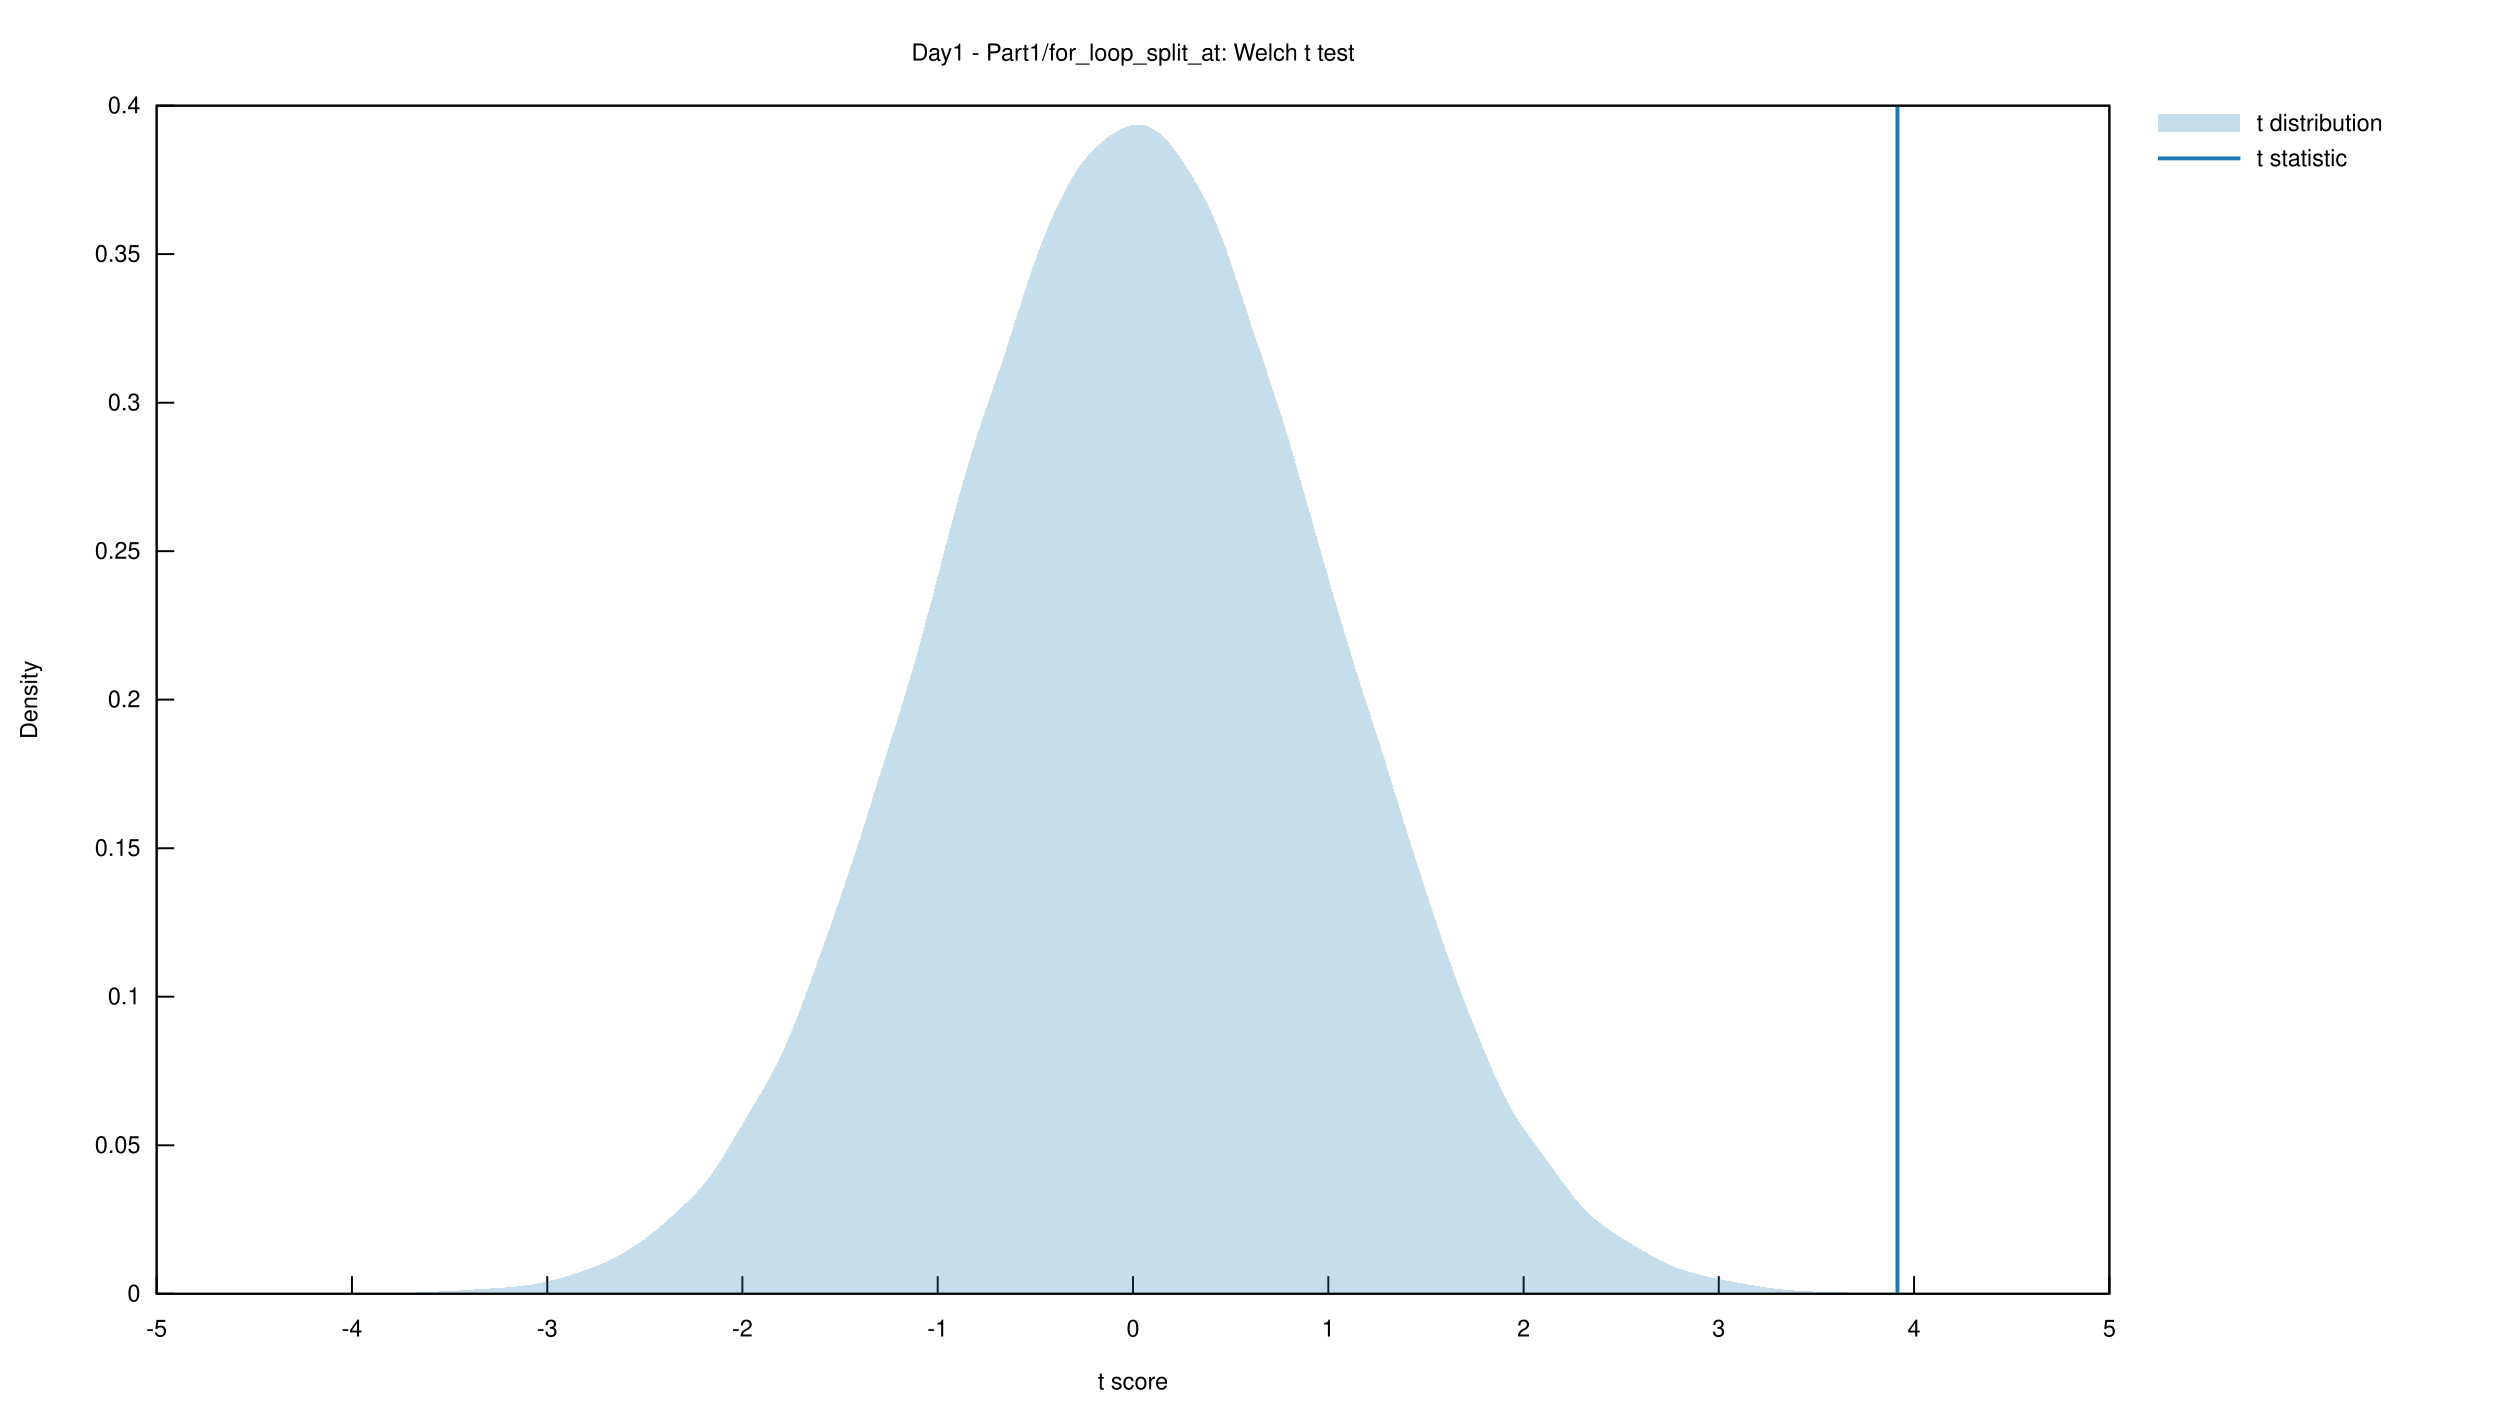
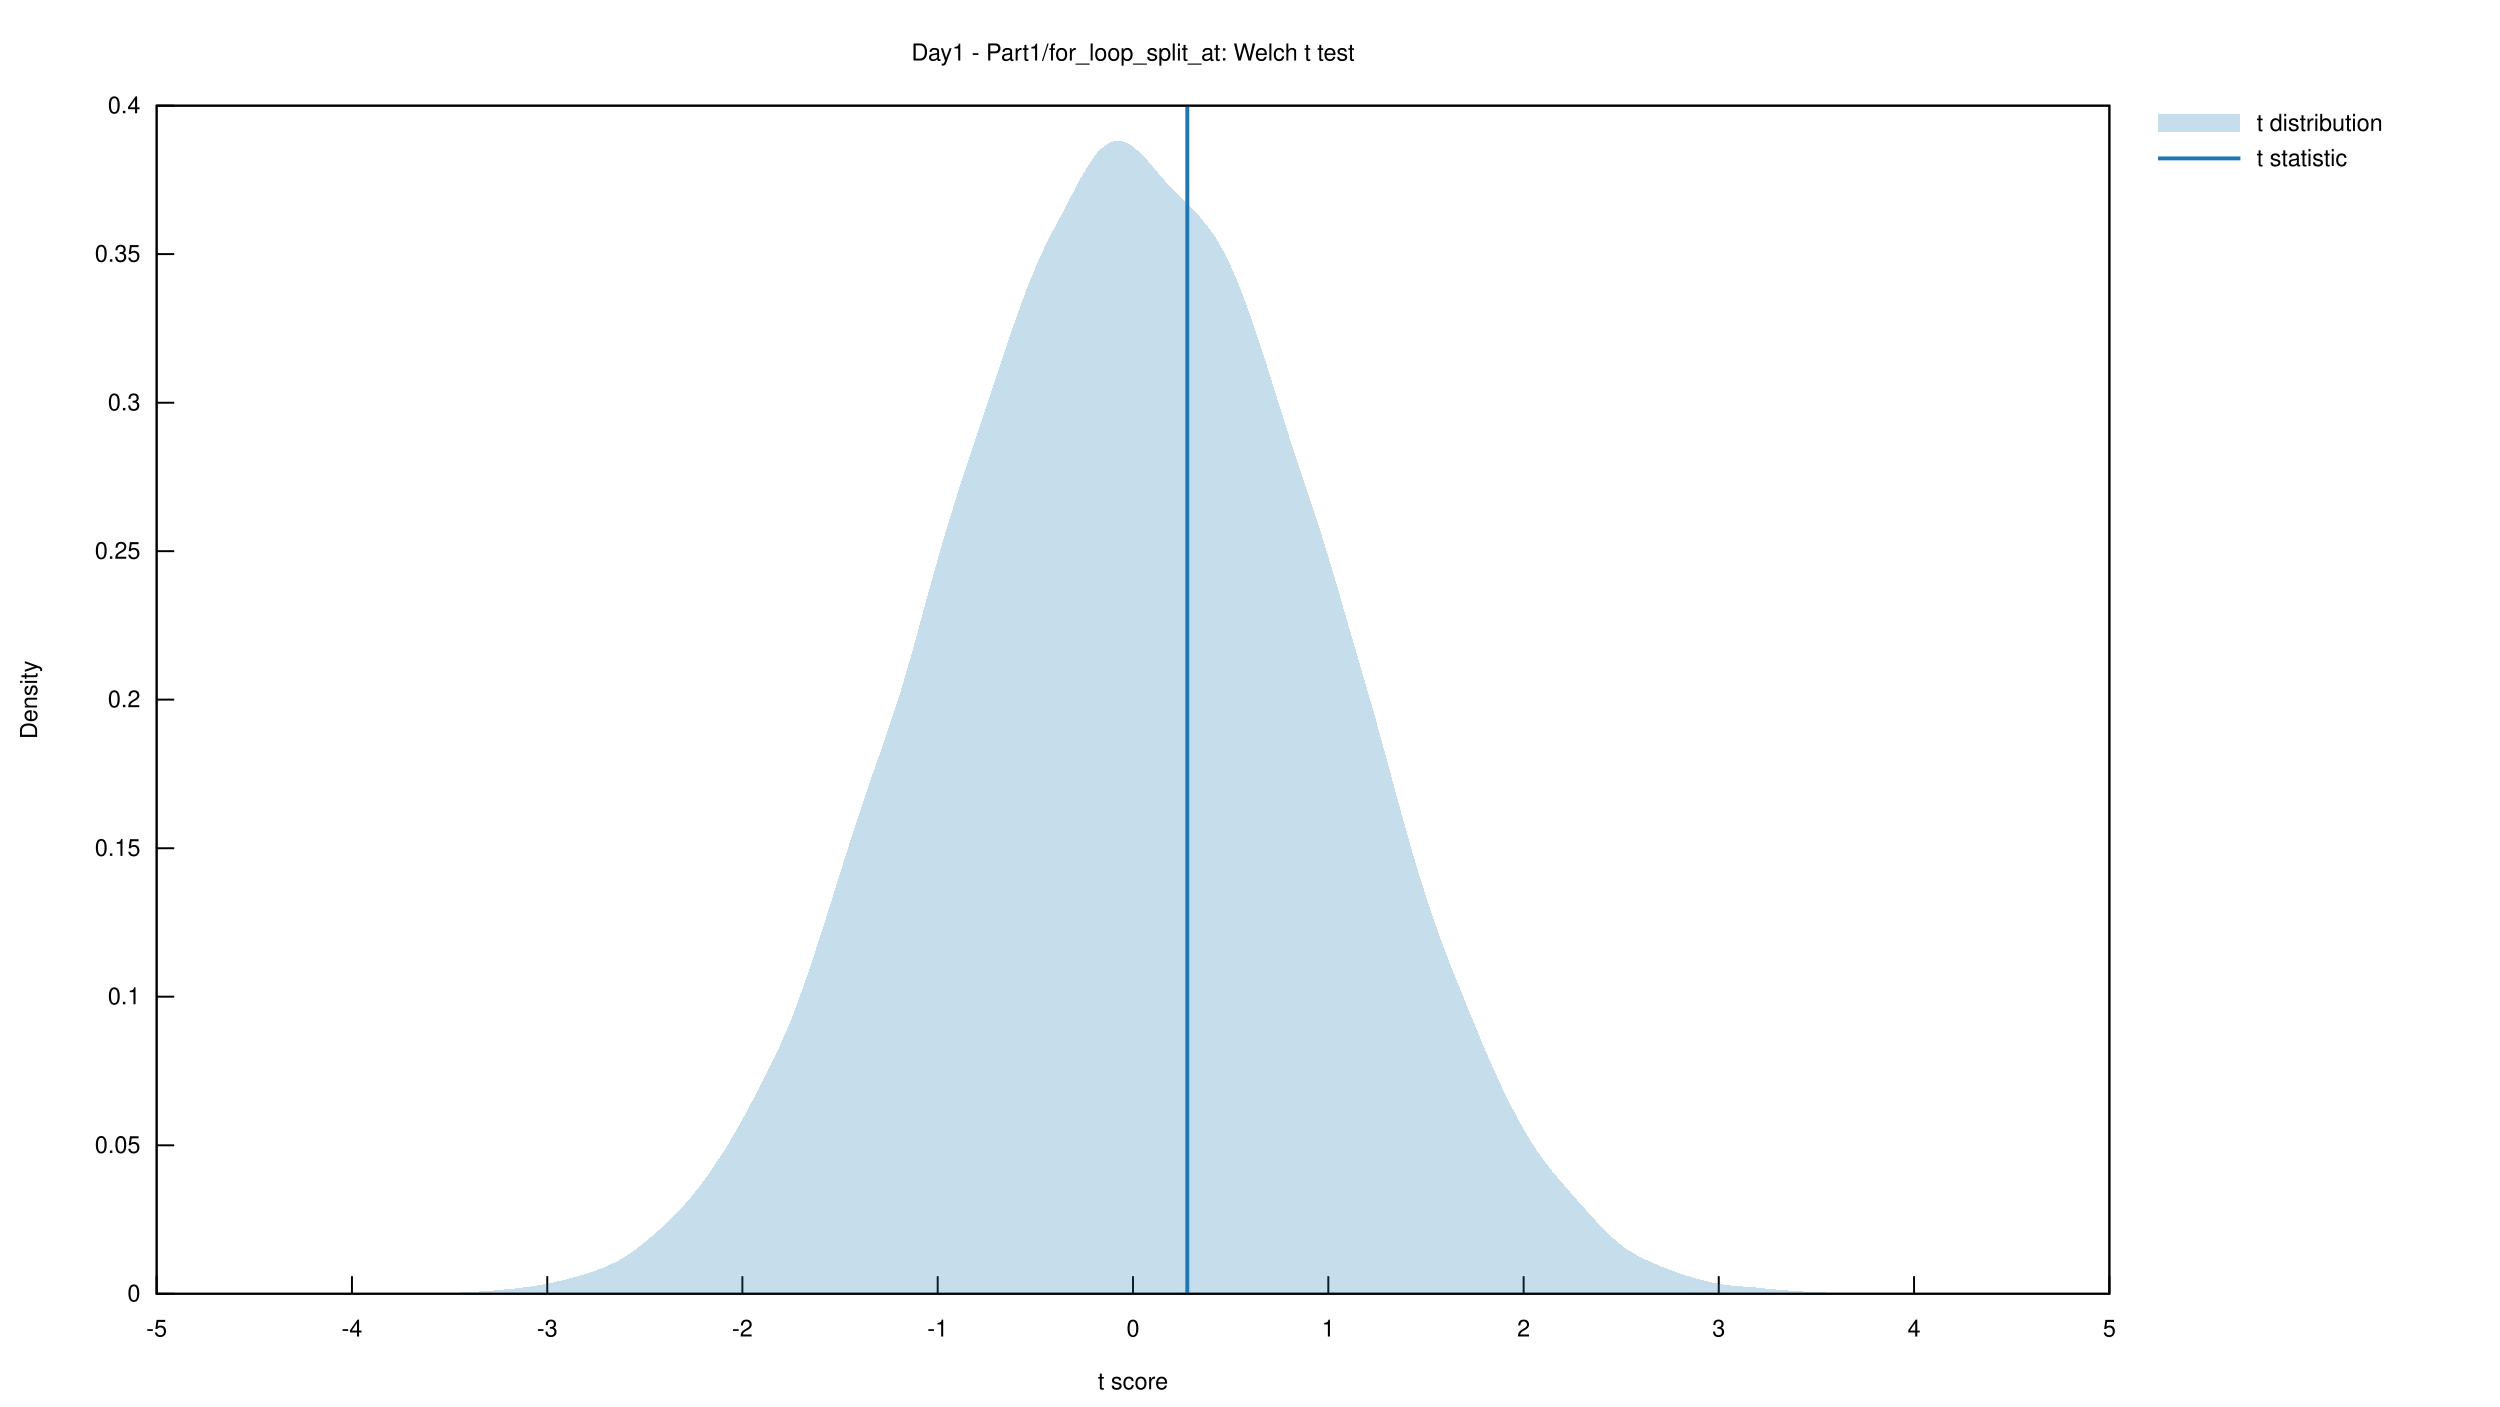
<svg xmlns="http://www.w3.org/2000/svg" xmlns:xlink="http://www.w3.org/1999/xlink" viewBox="0 0 1280 720">
  <g id="gnuplot_canvas">
    <rect x="0" y="0" width="1280" height="720" fill="none" />
    <defs>
      <circle id="gpDot" r="0.5" stroke-width="0.5" stroke="currentColor" />
      <path id="gpPt0" stroke-width="0.222" stroke="currentColor" d="M-1,0 h2 M0,-1 v2" />
      <path id="gpPt1" stroke-width="0.222" stroke="currentColor" d="M-1,-1 L1,1 M1,-1 L-1,1" />
      <path id="gpPt2" stroke-width="0.222" stroke="currentColor" d="M-1,0 L1,0 M0,-1 L0,1 M-1,-1 L1,1 M-1,1 L1,-1" />
      <rect id="gpPt3" stroke-width="0.222" stroke="currentColor" x="-1" y="-1" width="2" height="2" />
      <rect id="gpPt4" stroke-width="0.222" stroke="currentColor" fill="currentColor" x="-1" y="-1" width="2" height="2" />
      <circle id="gpPt5" stroke-width="0.222" stroke="currentColor" cx="0" cy="0" r="1" />
      <use xlink:href="#gpPt5" id="gpPt6" fill="currentColor" stroke="none" />
      <path id="gpPt7" stroke-width="0.222" stroke="currentColor" d="M0,-1.33 L-1.33,0.67 L1.33,0.67 z" />
      <use xlink:href="#gpPt7" id="gpPt8" fill="currentColor" stroke="none" />
      <use xlink:href="#gpPt7" id="gpPt9" stroke="currentColor" transform="rotate(180)" />
      <use xlink:href="#gpPt9" id="gpPt10" fill="currentColor" stroke="none" />
      <use xlink:href="#gpPt3" id="gpPt11" stroke="currentColor" transform="rotate(45)" />
      <use xlink:href="#gpPt11" id="gpPt12" fill="currentColor" stroke="none" />
      <path id="gpPt13" stroke-width="0.222" stroke="currentColor" d="M0,1.330 L1.265,0.411 L0.782,-1.067 L-0.782,-1.076 L-1.265,0.411 z" />
      <use xlink:href="#gpPt13" id="gpPt14" fill="currentColor" stroke="none" />
      <filter id="textbox" filterUnits="objectBoundingBox" x="0" y="0" height="1" width="1">
        <feFlood flood-color="white" flood-opacity="1" result="bgnd" />
        <feComposite in="SourceGraphic" in2="bgnd" operator="atop" />
      </filter>
      <filter id="greybox" filterUnits="objectBoundingBox" x="0" y="0" height="1" width="1">
        <feFlood flood-color="lightgrey" flood-opacity="1" result="grey" />
        <feComposite in="SourceGraphic" in2="grey" operator="atop" />
      </filter>
    </defs>
    <g fill="none" color="white" stroke="currentColor" stroke-width="1.00" stroke-linecap="butt" stroke-linejoin="miter">
</g>
    <g fill="none" color="black" stroke="currentColor" stroke-width="1.00" stroke-linecap="butt" stroke-linejoin="miter">
      <path stroke="black" d="M80.2,662.4 L89.2,662.4  " />
      <g transform="translate(71.9,666.3)" stroke="none" fill="black" font-family="Helvetica" font-size="12.00" text-anchor="end">
        <text>
          <tspan font-family="Helvetica"> 0</tspan>
        </text>
      </g>
    </g>
    <g fill="none" color="black" stroke="currentColor" stroke-width="1.00" stroke-linecap="butt" stroke-linejoin="miter">
      <path stroke="black" d="M80.2,586.4 L89.2,586.4  " />
      <g transform="translate(71.9,590.3)" stroke="none" fill="black" font-family="Helvetica" font-size="12.00" text-anchor="end">
        <text>
          <tspan font-family="Helvetica"> 0.05</tspan>
        </text>
      </g>
    </g>
    <g fill="none" color="black" stroke="currentColor" stroke-width="1.00" stroke-linecap="butt" stroke-linejoin="miter">
      <path stroke="black" d="M80.2,510.3 L89.2,510.3  " />
      <g transform="translate(71.9,514.2)" stroke="none" fill="black" font-family="Helvetica" font-size="12.00" text-anchor="end">
        <text>
          <tspan font-family="Helvetica"> 0.1</tspan>
        </text>
      </g>
    </g>
    <g fill="none" color="black" stroke="currentColor" stroke-width="1.00" stroke-linecap="butt" stroke-linejoin="miter">
      <path stroke="black" d="M80.2,434.3 L89.2,434.3  " />
      <g transform="translate(71.9,438.2)" stroke="none" fill="black" font-family="Helvetica" font-size="12.00" text-anchor="end">
        <text>
          <tspan font-family="Helvetica"> 0.15</tspan>
        </text>
      </g>
    </g>
    <g fill="none" color="black" stroke="currentColor" stroke-width="1.00" stroke-linecap="butt" stroke-linejoin="miter">
      <path stroke="black" d="M80.2,358.2 L89.2,358.2  " />
      <g transform="translate(71.9,362.1)" stroke="none" fill="black" font-family="Helvetica" font-size="12.00" text-anchor="end">
        <text>
          <tspan font-family="Helvetica"> 0.2</tspan>
        </text>
      </g>
    </g>
    <g fill="none" color="black" stroke="currentColor" stroke-width="1.00" stroke-linecap="butt" stroke-linejoin="miter">
      <path stroke="black" d="M80.2,282.2 L89.2,282.2  " />
      <g transform="translate(71.9,286.1)" stroke="none" fill="black" font-family="Helvetica" font-size="12.00" text-anchor="end">
        <text>
          <tspan font-family="Helvetica"> 0.25</tspan>
        </text>
      </g>
    </g>
    <g fill="none" color="black" stroke="currentColor" stroke-width="1.00" stroke-linecap="butt" stroke-linejoin="miter">
      <path stroke="black" d="M80.2,206.2 L89.2,206.2  " />
      <g transform="translate(71.9,210.1)" stroke="none" fill="black" font-family="Helvetica" font-size="12.00" text-anchor="end">
        <text>
          <tspan font-family="Helvetica"> 0.3</tspan>
        </text>
      </g>
    </g>
    <g fill="none" color="black" stroke="currentColor" stroke-width="1.00" stroke-linecap="butt" stroke-linejoin="miter">
      <path stroke="black" d="M80.2,130.1 L89.2,130.1  " />
      <g transform="translate(71.9,134.0)" stroke="none" fill="black" font-family="Helvetica" font-size="12.00" text-anchor="end">
        <text>
          <tspan font-family="Helvetica"> 0.35</tspan>
        </text>
      </g>
    </g>
    <g fill="none" color="black" stroke="currentColor" stroke-width="1.00" stroke-linecap="butt" stroke-linejoin="miter">
      <path stroke="black" d="M80.2,54.1 L89.2,54.1  " />
      <g transform="translate(71.9,58.0)" stroke="none" fill="black" font-family="Helvetica" font-size="12.00" text-anchor="end">
        <text>
          <tspan font-family="Helvetica"> 0.4</tspan>
        </text>
      </g>
    </g>
    <g fill="none" color="black" stroke="currentColor" stroke-width="1.00" stroke-linecap="butt" stroke-linejoin="miter">
      <path stroke="black" d="M80.2,662.4 L80.2,653.4  " />
      <g transform="translate(80.2,684.3)" stroke="none" fill="black" font-family="Helvetica" font-size="12.00" text-anchor="middle">
        <text>
          <tspan font-family="Helvetica">-5</tspan>
        </text>
      </g>
    </g>
    <g fill="none" color="black" stroke="currentColor" stroke-width="1.00" stroke-linecap="butt" stroke-linejoin="miter">
      <path stroke="black" d="M180.2,662.4 L180.2,653.4  " />
      <g transform="translate(180.2,684.3)" stroke="none" fill="black" font-family="Helvetica" font-size="12.00" text-anchor="middle">
        <text>
          <tspan font-family="Helvetica">-4</tspan>
        </text>
      </g>
    </g>
    <g fill="none" color="black" stroke="currentColor" stroke-width="1.00" stroke-linecap="butt" stroke-linejoin="miter">
      <path stroke="black" d="M280.2,662.4 L280.2,653.4  " />
      <g transform="translate(280.2,684.3)" stroke="none" fill="black" font-family="Helvetica" font-size="12.00" text-anchor="middle">
        <text>
          <tspan font-family="Helvetica">-3</tspan>
        </text>
      </g>
    </g>
    <g fill="none" color="black" stroke="currentColor" stroke-width="1.00" stroke-linecap="butt" stroke-linejoin="miter">
      <path stroke="black" d="M380.1,662.4 L380.1,653.4  " />
      <g transform="translate(380.1,684.3)" stroke="none" fill="black" font-family="Helvetica" font-size="12.00" text-anchor="middle">
        <text>
          <tspan font-family="Helvetica">-2</tspan>
        </text>
      </g>
    </g>
    <g fill="none" color="black" stroke="currentColor" stroke-width="1.00" stroke-linecap="butt" stroke-linejoin="miter">
      <path stroke="black" d="M480.1,662.4 L480.1,653.4  " />
      <g transform="translate(480.1,684.3)" stroke="none" fill="black" font-family="Helvetica" font-size="12.00" text-anchor="middle">
        <text>
          <tspan font-family="Helvetica">-1</tspan>
        </text>
      </g>
    </g>
    <g fill="none" color="black" stroke="currentColor" stroke-width="1.00" stroke-linecap="butt" stroke-linejoin="miter">
      <path stroke="black" d="M580.1,662.4 L580.1,653.4  " />
      <g transform="translate(580.1,684.3)" stroke="none" fill="black" font-family="Helvetica" font-size="12.00" text-anchor="middle">
        <text>
          <tspan font-family="Helvetica"> 0</tspan>
        </text>
      </g>
    </g>
    <g fill="none" color="black" stroke="currentColor" stroke-width="1.00" stroke-linecap="butt" stroke-linejoin="miter">
      <path stroke="black" d="M680.1,662.4 L680.1,653.4  " />
      <g transform="translate(680.1,684.3)" stroke="none" fill="black" font-family="Helvetica" font-size="12.00" text-anchor="middle">
        <text>
          <tspan font-family="Helvetica"> 1</tspan>
        </text>
      </g>
    </g>
    <g fill="none" color="black" stroke="currentColor" stroke-width="1.00" stroke-linecap="butt" stroke-linejoin="miter">
      <path stroke="black" d="M780.1,662.4 L780.1,653.4  " />
      <g transform="translate(780.1,684.3)" stroke="none" fill="black" font-family="Helvetica" font-size="12.00" text-anchor="middle">
        <text>
          <tspan font-family="Helvetica"> 2</tspan>
        </text>
      </g>
    </g>
    <g fill="none" color="black" stroke="currentColor" stroke-width="1.00" stroke-linecap="butt" stroke-linejoin="miter">
      <path stroke="black" d="M880.0,662.4 L880.0,653.4  " />
      <g transform="translate(880.0,684.3)" stroke="none" fill="black" font-family="Helvetica" font-size="12.00" text-anchor="middle">
        <text>
          <tspan font-family="Helvetica"> 3</tspan>
        </text>
      </g>
    </g>
    <g fill="none" color="black" stroke="currentColor" stroke-width="1.00" stroke-linecap="butt" stroke-linejoin="miter">
      <path stroke="black" d="M980.0,662.4 L980.0,653.4  " />
      <g transform="translate(980.0,684.3)" stroke="none" fill="black" font-family="Helvetica" font-size="12.00" text-anchor="middle">
        <text>
          <tspan font-family="Helvetica"> 4</tspan>
        </text>
      </g>
    </g>
    <g fill="none" color="black" stroke="currentColor" stroke-width="1.00" stroke-linecap="butt" stroke-linejoin="miter">
      <path stroke="black" d="M1080.0,662.4 L1080.0,653.4  " />
      <g transform="translate(1080.0,684.3)" stroke="none" fill="black" font-family="Helvetica" font-size="12.00" text-anchor="middle">
        <text>
          <tspan font-family="Helvetica"> 5</tspan>
        </text>
      </g>
    </g>
    <g fill="none" color="black" stroke="currentColor" stroke-width="1.00" stroke-linecap="butt" stroke-linejoin="miter">
</g>
    <g fill="none" color="black" stroke="currentColor" stroke-width="1.00" stroke-linecap="butt" stroke-linejoin="miter">
      <path stroke="black" d="M80.2,54.1 L80.2,662.4 L1080.0,662.4 L1080.0,54.1 L80.2,54.1 Z  " />
    </g>
    <g fill="none" color="black" stroke="currentColor" stroke-width="1.00" stroke-linecap="butt" stroke-linejoin="miter">
      <g transform="translate(19.0,358.3) rotate(270)" stroke="none" fill="black" font-family="Helvetica" font-size="12.00" text-anchor="middle">
        <text>
          <tspan font-family="Helvetica">Density</tspan>
        </text>
      </g>
    </g>
    <g fill="none" color="black" stroke="currentColor" stroke-width="1.00" stroke-linecap="butt" stroke-linejoin="miter">
      <g transform="translate(580.1,711.3)" stroke="none" fill="black" font-family="Helvetica" font-size="12.00" text-anchor="middle">
        <text>
          <tspan font-family="Helvetica">t score</tspan>
        </text>
      </g>
    </g>
    <g fill="none" color="black" stroke="currentColor" stroke-width="1.00" stroke-linecap="butt" stroke-linejoin="miter">
</g>
    <g id="gnuplot_plot_1">
      <g fill="none" color="black" stroke="currentColor" stroke-width="1.00" stroke-linecap="butt" stroke-linejoin="miter">
        <g transform="translate(1155.4,67.0)" stroke="none" fill="black" font-family="Helvetica" font-size="12.00" text-anchor="start">
          <text>
            <tspan font-family="Helvetica">t distribution</tspan>
          </text>
        </g>
      </g>
      <g fill="none" color="black" stroke="currentColor" stroke-width="1.00" stroke-linecap="butt" stroke-linejoin="miter">
        <g stroke="none" shape-rendering="crispEdges">
          <polygon fill="rgb( 31, 120, 180)" fill-opacity="0.25" points="1104.9,67.6 1147.1,67.6 1147.1,58.6 1104.9,58.6 " />
-           <polygon fill="rgb( 31, 120, 180)" fill-opacity="0.25" points="89.4,662.4 91.3,662.4 93.2,662.4 95.1,662.4 97.1,662.4 99.0,662.4 100.9,662.4 102.8,662.4 104.8,662.4 106.7,662.4 108.6,662.4 110.5,662.4 112.4,662.4 114.4,662.4 116.3,662.3 118.2,662.3 120.1,662.3 122.1,662.3 124.0,662.3 125.9,662.3 127.8,662.4 129.7,662.4 131.7,662.4 133.6,662.4 135.5,662.4 137.4,662.4 139.3,662.4 141.3,662.4 143.2,662.4 145.1,662.4 147.0,662.3 149.0,662.3 150.9,662.3 152.8,662.3 154.7,662.3 156.6,662.3 158.6,662.3 160.5,662.3 162.4,662.3 164.3,662.3 166.3,662.3 168.2,662.3 170.1,662.3 172.0,662.3 173.9,662.2 175.9,662.2 177.8,662.2 179.7,662.2 181.6,662.2 183.5,662.3 185.5,662.3 187.4,662.3 189.3,662.3 191.2,662.3 193.2,662.3 195.1,662.3 197.0,662.2 198.9,662.2 200.8,662.2 202.8,662.1 204.7,662.1 206.6,662.0 208.5,661.9 210.4,661.8 212.4,661.8 214.3,661.7 216.2,661.6 218.1,661.5 220.1,661.4 222.0,661.4 223.9,661.3 225.8,661.2 227.7,661.1 229.7,661.0 231.6,660.9 233.5,660.8 235.4,660.7 237.4,660.6 239.3,660.5 241.2,660.4 243.1,660.2 245.0,660.1 247.0,660.0 248.9,659.9 250.8,659.7 252.7,659.6 254.6,659.5 256.6,659.3 258.5,659.2 260.4,659.0 262.3,658.9 264.3,658.7 266.2,658.5 268.1,658.2 270.0,658.0 271.9,657.7 273.9,657.4 275.8,657.0 277.7,656.6 279.6,656.2 281.6,655.8 283.5,655.3 285.4,654.8 287.3,654.3 289.2,653.7 291.2,653.2 293.1,652.5 295.0,651.9 296.9,651.3 298.8,650.6 300.8,649.9 302.7,649.2 304.6,648.5 306.5,647.7 308.5,646.9 310.4,646.0 312.3,645.1 314.2,644.2 316.1,643.2 318.1,642.1 320.0,641.0 321.9,639.8 323.8,638.6 325.8,637.3 327.7,636.0 329.6,634.6 331.5,633.2 333.4,631.7 335.4,630.2 337.3,628.6 339.2,627.0 341.1,625.3 343.0,623.6 345.0,621.8 346.9,620.1 348.8,618.3 350.7,616.4 352.7,614.6 354.6,612.7 356.5,610.7 358.4,608.6 360.3,606.3 362.3,603.9 364.2,601.3 366.1,598.6 368.0,595.7 370.0,592.6 371.9,589.5 373.8,586.3 375.7,583.0 377.6,579.7 379.6,576.5 381.5,573.2 383.4,570.0 385.3,566.8 387.2,563.6 389.2,560.3 391.1,557.0 393.0,553.6 394.9,550.1 396.9,546.4 398.8,542.6 400.7,538.5 402.6,534.3 404.5,529.8 406.5,525.1 408.4,520.2 410.3,515.2 412.2,510.0 414.2,504.8 416.1,499.5 418.0,494.2 419.9,488.8 421.8,483.4 423.8,478.0 425.7,472.6 427.6,467.1 429.5,461.6 431.4,456.0 433.4,450.3 435.3,444.5 437.2,438.7 439.1,432.7 441.1,426.8 443.0,420.7 444.9,414.6 446.8,408.5 448.7,402.4 450.7,396.3 452.6,390.2 454.5,384.1 456.4,378.0 458.4,371.9 460.3,365.8 462.2,359.6 464.1,353.3 466.0,346.9 468.0,340.4 469.9,333.6 471.8,326.7 473.7,319.6 475.6,312.4 477.6,305.0 479.5,297.6 481.4,290.2 483.3,282.7 485.3,275.4 487.2,268.1 489.1,261.0 491.0,254.0 492.9,247.2 494.9,240.6 496.8,234.1 498.7,227.9 500.6,221.9 502.6,216.1 504.5,210.4 506.4,204.8 508.3,199.2 510.2,193.6 512.2,188.0 514.1,182.2 516.0,176.3 517.9,170.4 519.8,164.4 521.8,158.3 523.7,152.3 525.6,146.4 527.5,140.6 529.5,135.0 531.4,129.6 533.3,124.5 535.2,119.6 537.1,114.9 539.1,110.5 541.0,106.3 542.9,102.3 544.8,98.5 546.8,94.9 548.7,91.5 550.6,88.4 552.5,85.5 554.4,82.9 556.4,80.5 558.3,78.3 560.2,76.2 562.1,74.4 564.0,72.7 566.0,71.2 567.9,69.7 569.8,68.5 571.7,67.3 573.7,66.2 575.6,65.4 577.5,64.6 579.4,64.1 581.3,63.9 583.3,63.8 585.2,64.0 587.1,64.5 589.0,65.3 591.0,66.4 592.9,67.7 594.8,69.3 596.7,71.1 598.6,73.2 600.6,75.6 602.5,78.1 604.4,80.8 606.3,83.7 608.2,86.7 610.2,89.8 612.1,93.1 614.0,96.4 615.9,100.0 617.9,103.8 619.8,107.8 621.7,112.1 623.6,116.7 625.5,121.5 627.5,126.7 629.4,132.2 631.3,137.8 633.2,143.6 635.2,149.5 637.1,155.4 639.0,161.3 640.9,167.2 642.8,173.0 644.8,178.7 646.7,184.4 648.6,190.1 650.5,195.9 652.4,201.7 654.4,207.6 656.3,213.7 658.2,219.9 660.1,226.2 662.1,232.7 664.0,239.3 665.9,245.9 667.8,252.6 669.7,259.4 671.7,266.1 673.6,272.9 675.5,279.7 677.4,286.4 679.4,293.1 681.3,299.8 683.2,306.5 685.1,313.0 687.0,319.5 689.0,325.9 690.9,332.2 692.8,338.4 694.7,344.5 696.6,350.6 698.6,356.6 700.5,362.6 702.4,368.5 704.3,374.5 706.3,380.6 708.2,386.7 710.1,392.8 712.0,399.0 713.9,405.2 715.9,411.4 717.8,417.7 719.7,423.8 721.6,430.0 723.6,436.0 725.5,442.1 727.4,448.0 729.3,453.9 731.2,459.7 733.2,465.6 735.1,471.3 737.0,477.0 738.9,482.7 740.8,488.2 742.8,493.7 744.7,499.0 746.6,504.2 748.5,509.4 750.5,514.4 752.4,519.3 754.3,524.1 756.2,528.9 758.1,533.6 760.1,538.3 762.0,542.9 763.9,547.4 765.8,551.7 767.8,555.9 769.7,559.8 771.6,563.6 773.5,567.1 775.4,570.5 777.4,573.6 779.3,576.5 781.2,579.3 783.1,582.0 785.0,584.6 787.0,587.2 788.9,589.8 790.8,592.4 792.7,595.0 794.7,597.7 796.6,600.4 798.5,603.1 800.4,605.7 802.3,608.3 804.3,610.8 806.2,613.2 808.1,615.5 810.0,617.7 812.0,619.7 813.9,621.6 815.8,623.4 817.7,625.0 819.6,626.5 821.6,627.9 823.5,629.3 825.4,630.6 827.3,631.9 829.2,633.1 831.2,634.3 833.1,635.5 835.0,636.7 836.9,637.9 838.9,639.0 840.8,640.2 842.7,641.3 844.6,642.4 846.5,643.5 848.5,644.5 850.4,645.5 852.3,646.4 854.2,647.3 856.2,648.1 858.1,648.9 860.0,649.6 861.9,650.3 863.8,650.9 865.8,651.5 867.7,652.0 869.6,652.5 871.5,653.0 873.4,653.5 875.4,653.9 877.3,654.3 879.2,654.7 881.1,655.1 883.1,655.5 885.0,655.8 886.9,656.2 888.8,656.5 890.7,656.9 892.7,657.2 894.6,657.6 896.5,657.9 898.4,658.2 900.4,658.5 902.3,658.9 904.2,659.1 906.1,659.4 908.0,659.7 910.0,659.9 911.9,660.1 913.8,660.3 915.7,660.5 917.6,660.7 919.6,660.8 921.5,660.9 923.4,661.0 925.3,661.1 927.3,661.2 929.2,661.3 931.1,661.3 933.0,661.4 934.9,661.4 936.9,661.5 938.8,661.5 940.7,661.6 942.6,661.7 944.6,661.7 946.5,661.8 948.4,661.8 950.3,661.9 952.2,661.9 954.2,662.0 956.1,662.0 958.0,662.1 959.9,662.1 961.8,662.1 963.8,662.1 965.7,662.1 967.6,662.2 969.5,662.2 971.5,662.2 973.4,662.2 975.3,662.2 977.2,662.2 979.1,662.3 981.1,662.3 983.0,662.3 984.9,662.3 986.8,662.3 988.8,662.3 990.7,662.3 992.6,662.3 994.5,662.3 996.4,662.3 998.4,662.3 1000.3,662.3 1002.2,662.3 1004.1,662.3 1006.0,662.3 1008.0,662.3 1009.9,662.3 1011.8,662.3 1013.7,662.3 1015.7,662.3 1017.6,662.3 1019.5,662.3 1021.4,662.3 1023.3,662.4 1025.3,662.4 1027.2,662.4 1029.1,662.4 1031.0,662.4 1033.0,662.4 1034.9,662.4 1036.8,662.4 1038.7,662.4 1040.6,662.4 1042.6,662.4 1044.5,662.4 1046.4,662.4 1048.3,662.4 1048.3,662.4 1046.4,662.4 1044.5,662.4 1042.6,662.4 1040.6,662.4 1038.7,662.4 1036.8,662.4 1034.9,662.4 1033.0,662.4 1031.0,662.4 1029.1,662.4 1027.2,662.4 1025.3,662.4 1023.3,662.4 1021.4,662.4 1019.5,662.4 1017.6,662.4 1015.7,662.4 1013.7,662.4 1011.8,662.4 1009.9,662.4 1008.0,662.4 1006.0,662.4 1004.1,662.4 1002.2,662.4 1000.3,662.4 998.4,662.4 996.4,662.4 994.5,662.4 992.6,662.4 990.7,662.4 988.8,662.4 986.8,662.4 984.9,662.4 983.0,662.4 981.1,662.4 979.1,662.4 977.2,662.4 975.3,662.4 973.4,662.4 971.5,662.4 969.5,662.4 967.6,662.4 965.7,662.4 963.8,662.4 961.8,662.4 959.9,662.4 958.0,662.4 956.1,662.4 954.2,662.4 952.2,662.4 950.3,662.4 948.4,662.4 946.5,662.4 944.6,662.4 942.6,662.4 940.7,662.4 938.8,662.4 936.9,662.4 934.9,662.4 933.0,662.4 931.1,662.4 929.2,662.4 927.3,662.4 925.3,662.4 923.4,662.4 921.5,662.4 919.6,662.4 917.6,662.4 915.7,662.4 913.8,662.4 911.9,662.4 910.0,662.4 908.0,662.4 906.1,662.4 904.2,662.4 902.3,662.4 900.4,662.4 898.4,662.4 896.5,662.4 894.6,662.4 892.7,662.4 890.7,662.4 888.8,662.4 886.9,662.4 885.0,662.4 883.1,662.4 881.1,662.4 879.2,662.4 877.3,662.4 875.4,662.4 873.4,662.4 871.5,662.4 869.6,662.4 867.7,662.4 865.8,662.4 863.8,662.4 861.9,662.4 860.0,662.4 858.1,662.4 856.2,662.4 854.2,662.4 852.3,662.4 850.4,662.4 848.5,662.4 846.5,662.4 844.6,662.4 842.7,662.4 840.8,662.4 838.9,662.4 836.9,662.4 835.0,662.4 833.1,662.4 831.2,662.4 829.2,662.4 827.3,662.4 825.4,662.4 823.5,662.4 821.6,662.4 819.6,662.4 817.7,662.4 815.8,662.4 813.9,662.4 812.0,662.4 810.0,662.4 808.1,662.4 806.2,662.4 804.3,662.4 802.3,662.4 800.4,662.4 798.5,662.4 796.6,662.4 794.7,662.4 792.7,662.4 790.8,662.4 788.9,662.4 787.0,662.4 785.0,662.4 783.1,662.4 781.2,662.4 779.3,662.4 777.4,662.4 775.4,662.4 773.5,662.4 771.6,662.4 769.7,662.4 767.8,662.4 765.8,662.4 763.9,662.4 762.0,662.4 760.1,662.4 758.1,662.4 756.2,662.4 754.3,662.4 752.4,662.4 750.5,662.4 748.5,662.4 746.6,662.4 744.7,662.4 742.8,662.4 740.8,662.4 738.9,662.4 737.0,662.4 735.1,662.4 733.2,662.4 731.2,662.4 729.3,662.4 727.4,662.4 725.5,662.4 723.6,662.4 721.6,662.4 719.7,662.4 717.8,662.4 715.9,662.4 713.9,662.4 712.0,662.4 710.1,662.4 708.2,662.4 706.3,662.4 704.3,662.4 702.4,662.4 700.5,662.4 698.6,662.4 696.6,662.4 694.7,662.4 692.8,662.4 690.9,662.4 689.0,662.4 687.0,662.4 685.1,662.4 683.2,662.4 681.3,662.4 679.4,662.4 677.4,662.4 675.5,662.4 673.6,662.4 671.7,662.4 669.7,662.4 667.8,662.4 665.9,662.4 664.0,662.4 662.1,662.4 660.1,662.4 658.2,662.4 656.3,662.4 654.4,662.4 652.4,662.4 650.5,662.4 648.6,662.4 646.7,662.4 644.8,662.4 642.8,662.4 640.9,662.4 639.0,662.4 637.1,662.4 635.2,662.4 633.2,662.4 631.3,662.4 629.4,662.4 627.5,662.4 625.5,662.4 623.6,662.4 621.7,662.4 619.8,662.4 617.9,662.4 615.9,662.4 614.0,662.4 612.1,662.4 610.2,662.4 608.2,662.4 606.3,662.4 604.4,662.4 602.5,662.4 600.6,662.4 598.6,662.4 596.7,662.4 594.8,662.4 592.9,662.4 591.0,662.4 589.0,662.4 587.1,662.4 585.2,662.4 583.3,662.4 581.3,662.4 579.4,662.4 577.5,662.4 575.6,662.4 573.7,662.4 571.7,662.4 569.8,662.4 567.9,662.4 566.0,662.4 564.0,662.4 562.1,662.4 560.2,662.4 558.3,662.4 556.4,662.4 554.4,662.4 552.5,662.4 550.6,662.4 548.7,662.4 546.8,662.4 544.8,662.4 542.9,662.4 541.0,662.4 539.1,662.4 537.1,662.4 535.2,662.4 533.3,662.4 531.4,662.4 529.5,662.4 527.5,662.4 525.6,662.4 523.7,662.4 521.8,662.4 519.8,662.4 517.9,662.4 516.0,662.4 514.1,662.4 512.2,662.4 510.2,662.4 508.3,662.4 506.4,662.4 504.5,662.4 502.6,662.4 500.6,662.4 498.7,662.4 496.8,662.4 494.9,662.4 492.9,662.4 491.0,662.4 489.1,662.4 487.2,662.4 485.3,662.4 483.3,662.4 481.4,662.4 479.5,662.4 477.6,662.4 475.6,662.4 473.7,662.4 471.8,662.4 469.9,662.4 468.0,662.4 466.0,662.4 464.1,662.4 462.2,662.4 460.3,662.4 458.4,662.4 456.4,662.4 454.5,662.4 452.6,662.4 450.7,662.4 448.7,662.4 446.8,662.4 444.9,662.4 443.0,662.4 441.1,662.4 439.1,662.4 437.2,662.4 435.3,662.4 433.4,662.4 431.4,662.4 429.5,662.4 427.6,662.4 425.7,662.4 423.8,662.4 421.8,662.4 419.9,662.4 418.0,662.4 416.1,662.4 414.2,662.4 412.2,662.4 410.3,662.4 408.4,662.4 406.5,662.4 404.5,662.4 402.6,662.4 400.7,662.4 398.8,662.4 396.9,662.4 394.9,662.4 393.0,662.4 391.1,662.4 389.2,662.4 387.2,662.4 385.3,662.4 383.4,662.4 381.5,662.4 379.6,662.4 377.6,662.4 375.7,662.4 373.8,662.4 371.9,662.4 370.0,662.4 368.0,662.4 366.1,662.4 364.2,662.4 362.3,662.4 360.3,662.4 358.4,662.4 356.5,662.4 354.6,662.4 352.7,662.4 350.7,662.4 348.8,662.4 346.9,662.4 345.0,662.4 343.0,662.4 341.1,662.4 339.2,662.4 337.3,662.4 335.4,662.4 333.4,662.4 331.5,662.4 329.6,662.4 327.7,662.4 325.8,662.4 323.8,662.4 321.9,662.4 320.0,662.4 318.1,662.4 316.1,662.4 314.2,662.4 312.3,662.4 310.4,662.4 308.5,662.4 306.5,662.4 304.6,662.4 302.7,662.4 300.8,662.4 298.8,662.4 296.9,662.4 295.0,662.4 293.1,662.4 291.2,662.4 289.2,662.4 287.3,662.4 285.4,662.4 283.5,662.4 281.6,662.4 279.6,662.4 277.7,662.4 275.8,662.4 273.9,662.4 271.9,662.4 270.0,662.4 268.1,662.4 266.2,662.4 264.3,662.4 262.3,662.4 260.4,662.4 258.5,662.4 256.6,662.4 254.6,662.4 252.7,662.4 250.8,662.4 248.9,662.4 247.0,662.4 245.0,662.4 243.1,662.4 241.2,662.4 239.3,662.4 237.4,662.4 235.4,662.4 233.5,662.4 231.6,662.4 229.7,662.4 227.7,662.4 225.8,662.4 223.9,662.4 222.0,662.4 220.1,662.4 218.1,662.4 216.2,662.4 214.3,662.4 212.4,662.4 210.4,662.4 208.5,662.4 206.6,662.4 204.7,662.4 202.8,662.4 200.8,662.4 198.9,662.4 197.0,662.4 195.1,662.4 193.2,662.4 191.2,662.4 189.3,662.4 187.4,662.4 185.5,662.4 183.5,662.4 181.6,662.4 179.7,662.4 177.8,662.4 175.9,662.4 173.9,662.4 172.0,662.4 170.1,662.4 168.2,662.4 166.3,662.4 164.3,662.4 162.4,662.4 160.5,662.4 158.6,662.4 156.6,662.4 154.7,662.4 152.8,662.4 150.9,662.4 149.0,662.4 147.0,662.4 145.1,662.4 143.2,662.4 141.3,662.4 139.3,662.4 137.4,662.4 135.5,662.4 133.6,662.4 131.7,662.4 129.7,662.4 127.8,662.4 125.9,662.4 124.0,662.4 122.1,662.4 120.1,662.4 118.2,662.4 116.3,662.4 114.4,662.4 112.4,662.4 110.5,662.4 108.6,662.4 106.7,662.4 104.8,662.4 102.8,662.4 100.9,662.4 99.0,662.4 97.1,662.4 95.1,662.4 93.2,662.4 91.3,662.4 89.4,662.4 " />
+           <polygon fill="rgb( 31, 120, 180)" fill-opacity="0.25" points="95.6,662.4 97.5,662.4 99.4,662.4 101.3,662.4 103.2,662.4 105.0,662.4 106.9,662.4 108.8,662.4 110.7,662.4 112.5,662.4 114.4,662.4 116.3,662.4 118.2,662.4 120.1,662.4 121.9,662.4 123.8,662.3 125.7,662.3 127.6,662.3 129.5,662.3 131.3,662.3 133.2,662.4 135.1,662.4 137.0,662.4 138.9,662.4 140.7,662.4 142.6,662.4 144.5,662.4 146.4,662.4 148.2,662.4 150.1,662.4 152.0,662.4 153.9,662.4 155.8,662.4 157.6,662.4 159.5,662.4 161.4,662.4 163.3,662.4 165.2,662.4 167.0,662.4 168.9,662.4 170.8,662.4 172.7,662.4 174.6,662.4 176.4,662.4 178.3,662.4 180.2,662.4 182.1,662.4 184.0,662.4 185.8,662.4 187.7,662.3 189.6,662.3 191.5,662.3 193.3,662.3 195.2,662.3 197.1,662.3 199.0,662.3 200.9,662.2 202.7,662.2 204.6,662.2 206.5,662.2 208.4,662.2 210.3,662.2 212.1,662.2 214.0,662.2 215.9,662.1 217.8,662.1 219.7,662.1 221.5,662.1 223.4,662.0 225.3,662.0 227.2,662.0 229.0,661.9 230.9,661.9 232.8,661.8 234.7,661.8 236.6,661.7 238.4,661.6 240.3,661.5 242.2,661.4 244.1,661.3 246.0,661.2 247.8,661.1 249.7,661.0 251.6,660.8 253.5,660.7 255.4,660.5 257.2,660.3 259.1,660.1 261.0,660.0 262.9,659.8 264.8,659.6 266.6,659.4 268.5,659.1 270.4,658.9 272.3,658.6 274.1,658.3 276.0,658.0 277.9,657.7 279.8,657.4 281.7,657.0 283.5,656.6 285.4,656.1 287.3,655.7 289.2,655.2 291.1,654.7 292.9,654.2 294.8,653.7 296.7,653.1 298.6,652.6 300.5,652.0 302.3,651.4 304.2,650.8 306.1,650.1 308.0,649.4 309.8,648.6 311.7,647.8 313.6,646.9 315.5,646.0 317.4,645.0 319.2,643.9 321.1,642.7 323.0,641.4 324.9,640.1 326.8,638.7 328.6,637.2 330.5,635.7 332.4,634.1 334.3,632.5 336.2,630.9 338.0,629.2 339.9,627.4 341.8,625.6 343.7,623.8 345.6,621.9 347.4,620.0 349.3,618.0 351.2,615.9 353.1,613.7 354.9,611.4 356.8,609.1 358.7,606.7 360.6,604.2 362.5,601.6 364.3,598.9 366.2,596.1 368.1,593.3 370.0,590.4 371.9,587.4 373.7,584.3 375.6,581.1 377.5,577.8 379.4,574.5 381.3,571.0 383.1,567.5 385.0,564.0 386.9,560.4 388.8,556.8 390.6,553.2 392.5,549.5 394.4,545.7 396.3,541.9 398.2,537.9 400.0,533.8 401.9,529.5 403.8,525.1 405.7,520.4 407.6,515.5 409.4,510.4 411.3,505.1 413.2,499.7 415.1,494.1 417.0,488.4 418.8,482.7 420.7,476.8 422.6,471.0 424.5,465.0 426.4,459.1 428.2,453.1 430.1,447.1 432.0,441.2 433.9,435.2 435.7,429.3 437.6,423.5 439.5,417.7 441.4,412.1 443.3,406.5 445.1,401.1 447.0,395.7 448.9,390.3 450.8,384.9 452.7,379.6 454.5,374.1 456.4,368.5 458.3,362.8 460.2,356.9 462.1,350.8 463.9,344.5 465.8,338.0 467.7,331.3 469.6,324.5 471.4,317.7 473.3,310.8 475.2,303.9 477.1,297.1 479.0,290.4 480.8,283.7 482.7,277.2 484.6,270.9 486.5,264.7 488.4,258.6 490.2,252.7 492.1,246.9 494.0,241.1 495.9,235.4 497.8,229.8 499.6,224.2 501.5,218.5 503.4,212.9 505.3,207.3 507.2,201.6 509.0,196.0 510.9,190.3 512.8,184.7 514.7,179.1 516.5,173.6 518.4,168.1 520.3,162.7 522.2,157.4 524.1,152.3 525.9,147.3 527.8,142.6 529.7,138.0 531.6,133.6 533.5,129.5 535.3,125.6 537.2,121.8 539.1,118.1 541.0,114.6 542.9,111.0 544.7,107.5 546.6,103.9 548.5,100.3 550.4,96.7 552.2,93.2 554.1,89.8 556.0,86.6 557.9,83.6 559.8,80.8 561.6,78.4 563.5,76.4 565.4,74.8 567.3,73.5 569.2,72.6 571.0,72.2 572.9,72.1 574.8,72.4 576.7,73.0 578.6,74.0 580.4,75.3 582.3,76.9 584.2,78.7 586.1,80.6 588.0,82.7 589.8,84.9 591.7,87.1 593.6,89.4 595.5,91.5 597.3,93.6 599.2,95.7 601.1,97.7 603.0,99.6 604.9,101.5 606.7,103.3 608.6,105.2 610.5,107.1 612.4,109.0 614.3,111.0 616.1,113.2 618.0,115.5 619.9,118.0 621.8,120.7 623.7,123.7 625.5,127.0 627.4,130.5 629.3,134.3 631.2,138.5 633.0,142.8 634.9,147.5 636.8,152.4 638.7,157.5 640.6,162.8 642.4,168.2 644.3,173.9 646.2,179.6 648.1,185.5 650.0,191.4 651.8,197.4 653.7,203.4 655.6,209.4 657.5,215.4 659.4,221.3 661.2,227.2 663.1,232.9 665.0,238.6 666.9,244.2 668.8,249.8 670.6,255.4 672.5,261.0 674.4,266.7 676.3,272.6 678.1,278.6 680.0,284.7 681.9,291.0 683.8,297.3 685.7,303.8 687.5,310.3 689.4,316.8 691.3,323.3 693.2,329.7 695.1,336.2 696.9,342.6 698.8,349.0 700.7,355.5 702.6,362.0 704.5,368.7 706.3,375.4 708.2,382.2 710.1,389.0 712.0,396.0 713.8,402.9 715.7,409.8 717.6,416.7 719.5,423.4 721.4,430.1 723.2,436.6 725.1,442.9 727.0,449.1 728.9,455.1 730.8,461.0 732.6,466.6 734.5,472.1 736.4,477.4 738.3,482.6 740.2,487.6 742.0,492.5 743.9,497.3 745.8,502.0 747.7,506.6 749.6,511.2 751.4,515.8 753.3,520.4 755.2,525.0 757.1,529.5 758.9,534.0 760.8,538.5 762.7,542.8 764.6,547.1 766.5,551.2 768.3,555.3 770.2,559.2 772.1,563.1 774.0,566.8 775.9,570.4 777.7,573.9 779.6,577.3 781.5,580.5 783.4,583.6 785.3,586.6 787.1,589.5 789.0,592.1 790.9,594.7 792.8,597.2 794.6,599.5 796.5,601.8 798.4,604.0 800.3,606.2 802.2,608.4 804.0,610.5 805.9,612.6 807.8,614.8 809.7,616.9 811.6,619.0 813.4,621.1 815.3,623.2 817.2,625.2 819.1,627.2 821.0,629.2 822.8,631.1 824.7,632.9 826.6,634.6 828.5,636.2 830.4,637.7 832.2,639.1 834.1,640.3 836.0,641.5 837.9,642.6 839.7,643.5 841.6,644.5 843.5,645.3 845.4,646.2 847.3,647.0 849.1,647.8 851.0,648.6 852.9,649.3 854.8,650.0 856.7,650.7 858.5,651.4 860.4,652.1 862.3,652.7 864.2,653.3 866.1,653.9 867.9,654.4 869.8,655.0 871.7,655.5 873.6,655.9 875.4,656.4 877.3,656.8 879.2,657.1 881.1,657.5 883.0,657.8 884.8,658.0 886.7,658.2 888.6,658.4 890.5,658.5 892.4,658.7 894.2,658.8 896.1,659.0 898.0,659.1 899.9,659.3 901.8,659.5 903.6,659.7 905.5,659.8 907.4,660.0 909.3,660.2 911.1,660.4 913.0,660.5 914.9,660.7 916.8,660.9 918.7,661.0 920.5,661.1 922.4,661.2 924.3,661.3 926.2,661.4 928.1,661.5 929.9,661.6 931.8,661.7 933.7,661.7 935.6,661.8 937.5,661.8 939.3,661.9 941.2,661.9 943.1,662.0 945.0,662.0 946.9,662.1 948.7,662.1 950.6,662.1 952.5,662.1 954.4,662.2 956.2,662.2 958.1,662.2 960.0,662.2 961.9,662.3 963.8,662.3 965.6,662.3 967.5,662.3 969.4,662.3 971.3,662.3 973.2,662.3 975.0,662.3 976.9,662.4 978.8,662.4 980.7,662.4 982.6,662.4 984.4,662.4 986.3,662.4 988.2,662.4 990.1,662.4 991.9,662.4 993.8,662.4 995.7,662.3 997.6,662.3 999.5,662.3 1001.3,662.3 1003.2,662.3 1005.1,662.3 1007.0,662.4 1008.9,662.4 1010.7,662.4 1012.6,662.4 1014.5,662.4 1016.4,662.4 1018.3,662.4 1020.1,662.4 1022.0,662.4 1023.9,662.4 1025.8,662.4 1027.7,662.4 1029.5,662.4 1031.4,662.4 1033.3,662.4 1033.3,662.4 1031.4,662.4 1029.5,662.4 1027.7,662.4 1025.8,662.4 1023.9,662.4 1022.0,662.4 1020.1,662.4 1018.3,662.4 1016.4,662.4 1014.5,662.4 1012.6,662.4 1010.7,662.4 1008.9,662.4 1007.0,662.4 1005.1,662.4 1003.2,662.4 1001.3,662.4 999.5,662.4 997.6,662.4 995.7,662.4 993.8,662.4 991.9,662.4 990.1,662.4 988.2,662.4 986.3,662.4 984.4,662.4 982.6,662.4 980.7,662.4 978.8,662.4 976.9,662.4 975.0,662.4 973.2,662.4 971.3,662.4 969.4,662.4 967.5,662.4 965.6,662.4 963.8,662.4 961.9,662.4 960.0,662.4 958.1,662.4 956.2,662.4 954.4,662.4 952.5,662.4 950.6,662.4 948.7,662.4 946.9,662.4 945.0,662.4 943.1,662.4 941.2,662.4 939.3,662.4 937.5,662.4 935.6,662.4 933.7,662.4 931.8,662.4 929.9,662.4 928.1,662.4 926.2,662.4 924.3,662.4 922.4,662.4 920.5,662.4 918.7,662.4 916.8,662.4 914.9,662.4 913.0,662.4 911.1,662.4 909.3,662.4 907.4,662.4 905.5,662.4 903.6,662.4 901.8,662.4 899.9,662.4 898.0,662.4 896.1,662.4 894.2,662.4 892.4,662.4 890.5,662.4 888.6,662.4 886.7,662.4 884.8,662.4 883.0,662.4 881.1,662.4 879.2,662.4 877.3,662.4 875.4,662.4 873.6,662.4 871.7,662.4 869.8,662.4 867.9,662.4 866.1,662.4 864.2,662.4 862.3,662.4 860.4,662.4 858.5,662.4 856.7,662.4 854.8,662.4 852.9,662.4 851.0,662.4 849.1,662.4 847.3,662.4 845.4,662.4 843.5,662.4 841.6,662.4 839.7,662.4 837.9,662.4 836.0,662.4 834.1,662.4 832.2,662.4 830.4,662.4 828.5,662.4 826.6,662.4 824.7,662.4 822.8,662.4 821.0,662.4 819.1,662.4 817.2,662.4 815.3,662.4 813.4,662.4 811.6,662.4 809.7,662.4 807.8,662.4 805.9,662.4 804.0,662.4 802.2,662.4 800.3,662.4 798.4,662.4 796.5,662.4 794.6,662.4 792.8,662.4 790.9,662.4 789.0,662.4 787.1,662.4 785.3,662.4 783.4,662.4 781.5,662.4 779.6,662.4 777.7,662.4 775.9,662.4 774.0,662.4 772.1,662.4 770.2,662.4 768.3,662.4 766.5,662.4 764.6,662.4 762.7,662.4 760.8,662.4 758.9,662.4 757.1,662.4 755.2,662.4 753.3,662.4 751.4,662.4 749.6,662.4 747.7,662.4 745.8,662.4 743.9,662.4 742.0,662.4 740.2,662.4 738.3,662.4 736.4,662.4 734.5,662.4 732.6,662.4 730.8,662.4 728.9,662.4 727.0,662.4 725.1,662.4 723.2,662.4 721.4,662.4 719.5,662.4 717.6,662.4 715.7,662.4 713.8,662.4 712.0,662.4 710.1,662.4 708.2,662.4 706.3,662.4 704.5,662.4 702.6,662.4 700.7,662.4 698.8,662.4 696.9,662.4 695.1,662.4 693.2,662.4 691.3,662.4 689.4,662.4 687.5,662.4 685.7,662.4 683.8,662.4 681.9,662.4 680.0,662.4 678.1,662.4 676.3,662.4 674.4,662.4 672.5,662.4 670.6,662.4 668.8,662.4 666.9,662.4 665.0,662.4 663.1,662.4 661.2,662.4 659.4,662.4 657.5,662.4 655.6,662.4 653.7,662.4 651.8,662.4 650.0,662.4 648.1,662.4 646.2,662.4 644.3,662.4 642.4,662.4 640.6,662.4 638.7,662.4 636.8,662.4 634.9,662.4 633.0,662.4 631.2,662.4 629.3,662.4 627.4,662.4 625.5,662.4 623.7,662.4 621.8,662.4 619.9,662.4 618.0,662.4 616.1,662.4 614.3,662.4 612.4,662.4 610.5,662.4 608.6,662.4 606.7,662.4 604.9,662.4 603.0,662.4 601.1,662.4 599.2,662.4 597.3,662.4 595.5,662.4 593.6,662.4 591.7,662.4 589.8,662.4 588.0,662.4 586.1,662.4 584.2,662.4 582.3,662.4 580.4,662.4 578.6,662.4 576.7,662.4 574.8,662.4 572.9,662.4 571.0,662.4 569.2,662.4 567.3,662.4 565.4,662.4 563.5,662.4 561.6,662.4 559.8,662.4 557.9,662.4 556.0,662.4 554.1,662.4 552.2,662.4 550.4,662.4 548.5,662.4 546.6,662.4 544.7,662.4 542.9,662.4 541.0,662.4 539.1,662.4 537.2,662.4 535.3,662.4 533.5,662.4 531.6,662.4 529.7,662.4 527.8,662.4 525.9,662.4 524.1,662.4 522.2,662.4 520.3,662.4 518.4,662.4 516.5,662.4 514.7,662.4 512.8,662.4 510.9,662.4 509.0,662.4 507.2,662.4 505.3,662.4 503.4,662.4 501.5,662.4 499.6,662.4 497.8,662.4 495.9,662.4 494.0,662.4 492.1,662.4 490.2,662.4 488.4,662.4 486.5,662.4 484.6,662.4 482.7,662.4 480.8,662.4 479.0,662.4 477.1,662.4 475.2,662.4 473.3,662.4 471.4,662.4 469.6,662.4 467.7,662.4 465.8,662.4 463.9,662.4 462.1,662.4 460.2,662.4 458.3,662.4 456.4,662.4 454.5,662.4 452.7,662.4 450.8,662.4 448.9,662.4 447.0,662.4 445.1,662.4 443.3,662.4 441.4,662.4 439.5,662.4 437.6,662.4 435.7,662.4 433.9,662.4 432.0,662.4 430.1,662.4 428.2,662.4 426.4,662.4 424.5,662.4 422.6,662.4 420.7,662.4 418.8,662.4 417.0,662.4 415.1,662.4 413.2,662.4 411.3,662.4 409.4,662.4 407.6,662.4 405.7,662.4 403.8,662.4 401.9,662.4 400.0,662.4 398.2,662.4 396.3,662.4 394.4,662.4 392.5,662.4 390.6,662.4 388.8,662.4 386.9,662.4 385.0,662.4 383.1,662.4 381.3,662.4 379.4,662.4 377.5,662.4 375.6,662.4 373.7,662.4 371.9,662.4 370.0,662.4 368.1,662.4 366.2,662.4 364.3,662.4 362.5,662.4 360.6,662.4 358.7,662.4 356.8,662.4 354.9,662.4 353.1,662.4 351.2,662.4 349.3,662.4 347.4,662.4 345.6,662.4 343.7,662.4 341.8,662.4 339.9,662.4 338.0,662.4 336.2,662.4 334.3,662.4 332.4,662.4 330.5,662.4 328.6,662.4 326.8,662.4 324.9,662.4 323.0,662.4 321.1,662.4 319.2,662.4 317.4,662.4 315.5,662.4 313.6,662.4 311.7,662.4 309.8,662.4 308.0,662.4 306.1,662.4 304.2,662.4 302.3,662.4 300.5,662.4 298.6,662.4 296.7,662.4 294.8,662.4 292.9,662.4 291.1,662.4 289.2,662.4 287.3,662.4 285.4,662.4 283.5,662.4 281.7,662.4 279.8,662.4 277.9,662.4 276.0,662.4 274.1,662.4 272.3,662.4 270.4,662.4 268.5,662.4 266.6,662.4 264.8,662.4 262.9,662.4 261.0,662.4 259.1,662.4 257.2,662.4 255.4,662.4 253.5,662.4 251.6,662.4 249.7,662.4 247.8,662.4 246.0,662.4 244.1,662.4 242.2,662.4 240.3,662.4 238.4,662.4 236.6,662.4 234.7,662.4 232.8,662.4 230.9,662.4 229.0,662.4 227.2,662.4 225.3,662.4 223.4,662.4 221.5,662.4 219.7,662.4 217.8,662.4 215.9,662.4 214.0,662.4 212.1,662.4 210.3,662.4 208.4,662.4 206.5,662.4 204.6,662.4 202.7,662.4 200.9,662.4 199.0,662.4 197.1,662.4 195.2,662.4 193.3,662.4 191.5,662.4 189.6,662.4 187.7,662.4 185.8,662.4 184.0,662.4 182.1,662.4 180.2,662.4 178.3,662.4 176.4,662.4 174.6,662.4 172.7,662.4 170.8,662.4 168.9,662.4 167.0,662.4 165.2,662.4 163.3,662.4 161.4,662.4 159.5,662.4 157.6,662.4 155.8,662.4 153.9,662.4 152.0,662.4 150.1,662.4 148.2,662.4 146.4,662.4 144.5,662.4 142.6,662.4 140.7,662.4 138.9,662.4 137.0,662.4 135.1,662.4 133.2,662.4 131.3,662.4 129.5,662.4 127.6,662.4 125.7,662.4 123.8,662.4 121.9,662.4 120.1,662.4 118.2,662.4 116.3,662.4 114.4,662.4 112.5,662.4 110.7,662.4 108.8,662.4 106.9,662.4 105.0,662.4 103.2,662.4 101.3,662.4 99.4,662.4 97.5,662.4 95.6,662.4 " />
        </g>
      </g>
    </g>
    <g id="gnuplot_plot_2">
      <g fill="none" color="white" stroke="rgb( 31, 120, 180)" stroke-width="2.00" stroke-linecap="butt" stroke-linejoin="miter">
</g>
      <g fill="none" color="black" stroke="currentColor" stroke-width="2.00" stroke-linecap="butt" stroke-linejoin="miter">
        <g transform="translate(1155.4,85.0)" stroke="none" fill="black" font-family="Helvetica" font-size="12.00" text-anchor="start">
          <text>
            <tspan font-family="Helvetica">t statistic</tspan>
          </text>
        </g>
      </g>
      <g fill="none" color="black" stroke="currentColor" stroke-width="2.00" stroke-linecap="butt" stroke-linejoin="miter">
-         <path stroke="rgb( 31, 120, 180)" d="M1104.9,81.1 L1147.1,81.1 M971.5,662.4 L971.5,54.1  " />
+         <path stroke="rgb( 31, 120, 180)" d="M1104.9,81.1 L1147.1,81.1 M607.9,662.4 L607.9,54.1  " />
      </g>
    </g>
    <g fill="none" color="black" stroke="currentColor" stroke-width="2.00" stroke-linecap="butt" stroke-linejoin="miter">
</g>
    <g fill="none" color="black" stroke="black" stroke-width="1.00" stroke-linecap="butt" stroke-linejoin="miter">
</g>
    <g fill="none" color="black" stroke="currentColor" stroke-width="1.00" stroke-linecap="butt" stroke-linejoin="miter">
      <path stroke="black" d="M80.2,54.1 L80.2,662.4 L1080.0,662.4 L1080.0,54.1 L80.2,54.1 Z  " />
    </g>
    <g fill="none" color="black" stroke="currentColor" stroke-width="1.00" stroke-linecap="butt" stroke-linejoin="miter">
      <g transform="translate(580.1,31.0)" stroke="none" fill="black" font-family="Helvetica" font-size="12.00" text-anchor="middle">
        <text>
          <tspan font-family="Helvetica">Day1 - Part1/for_loop_split_at: Welch t test</tspan>
        </text>
      </g>
    </g>
    <g fill="none" color="black" stroke="currentColor" stroke-width="1.00" stroke-linecap="butt" stroke-linejoin="miter">
</g>
  </g>
</svg>
